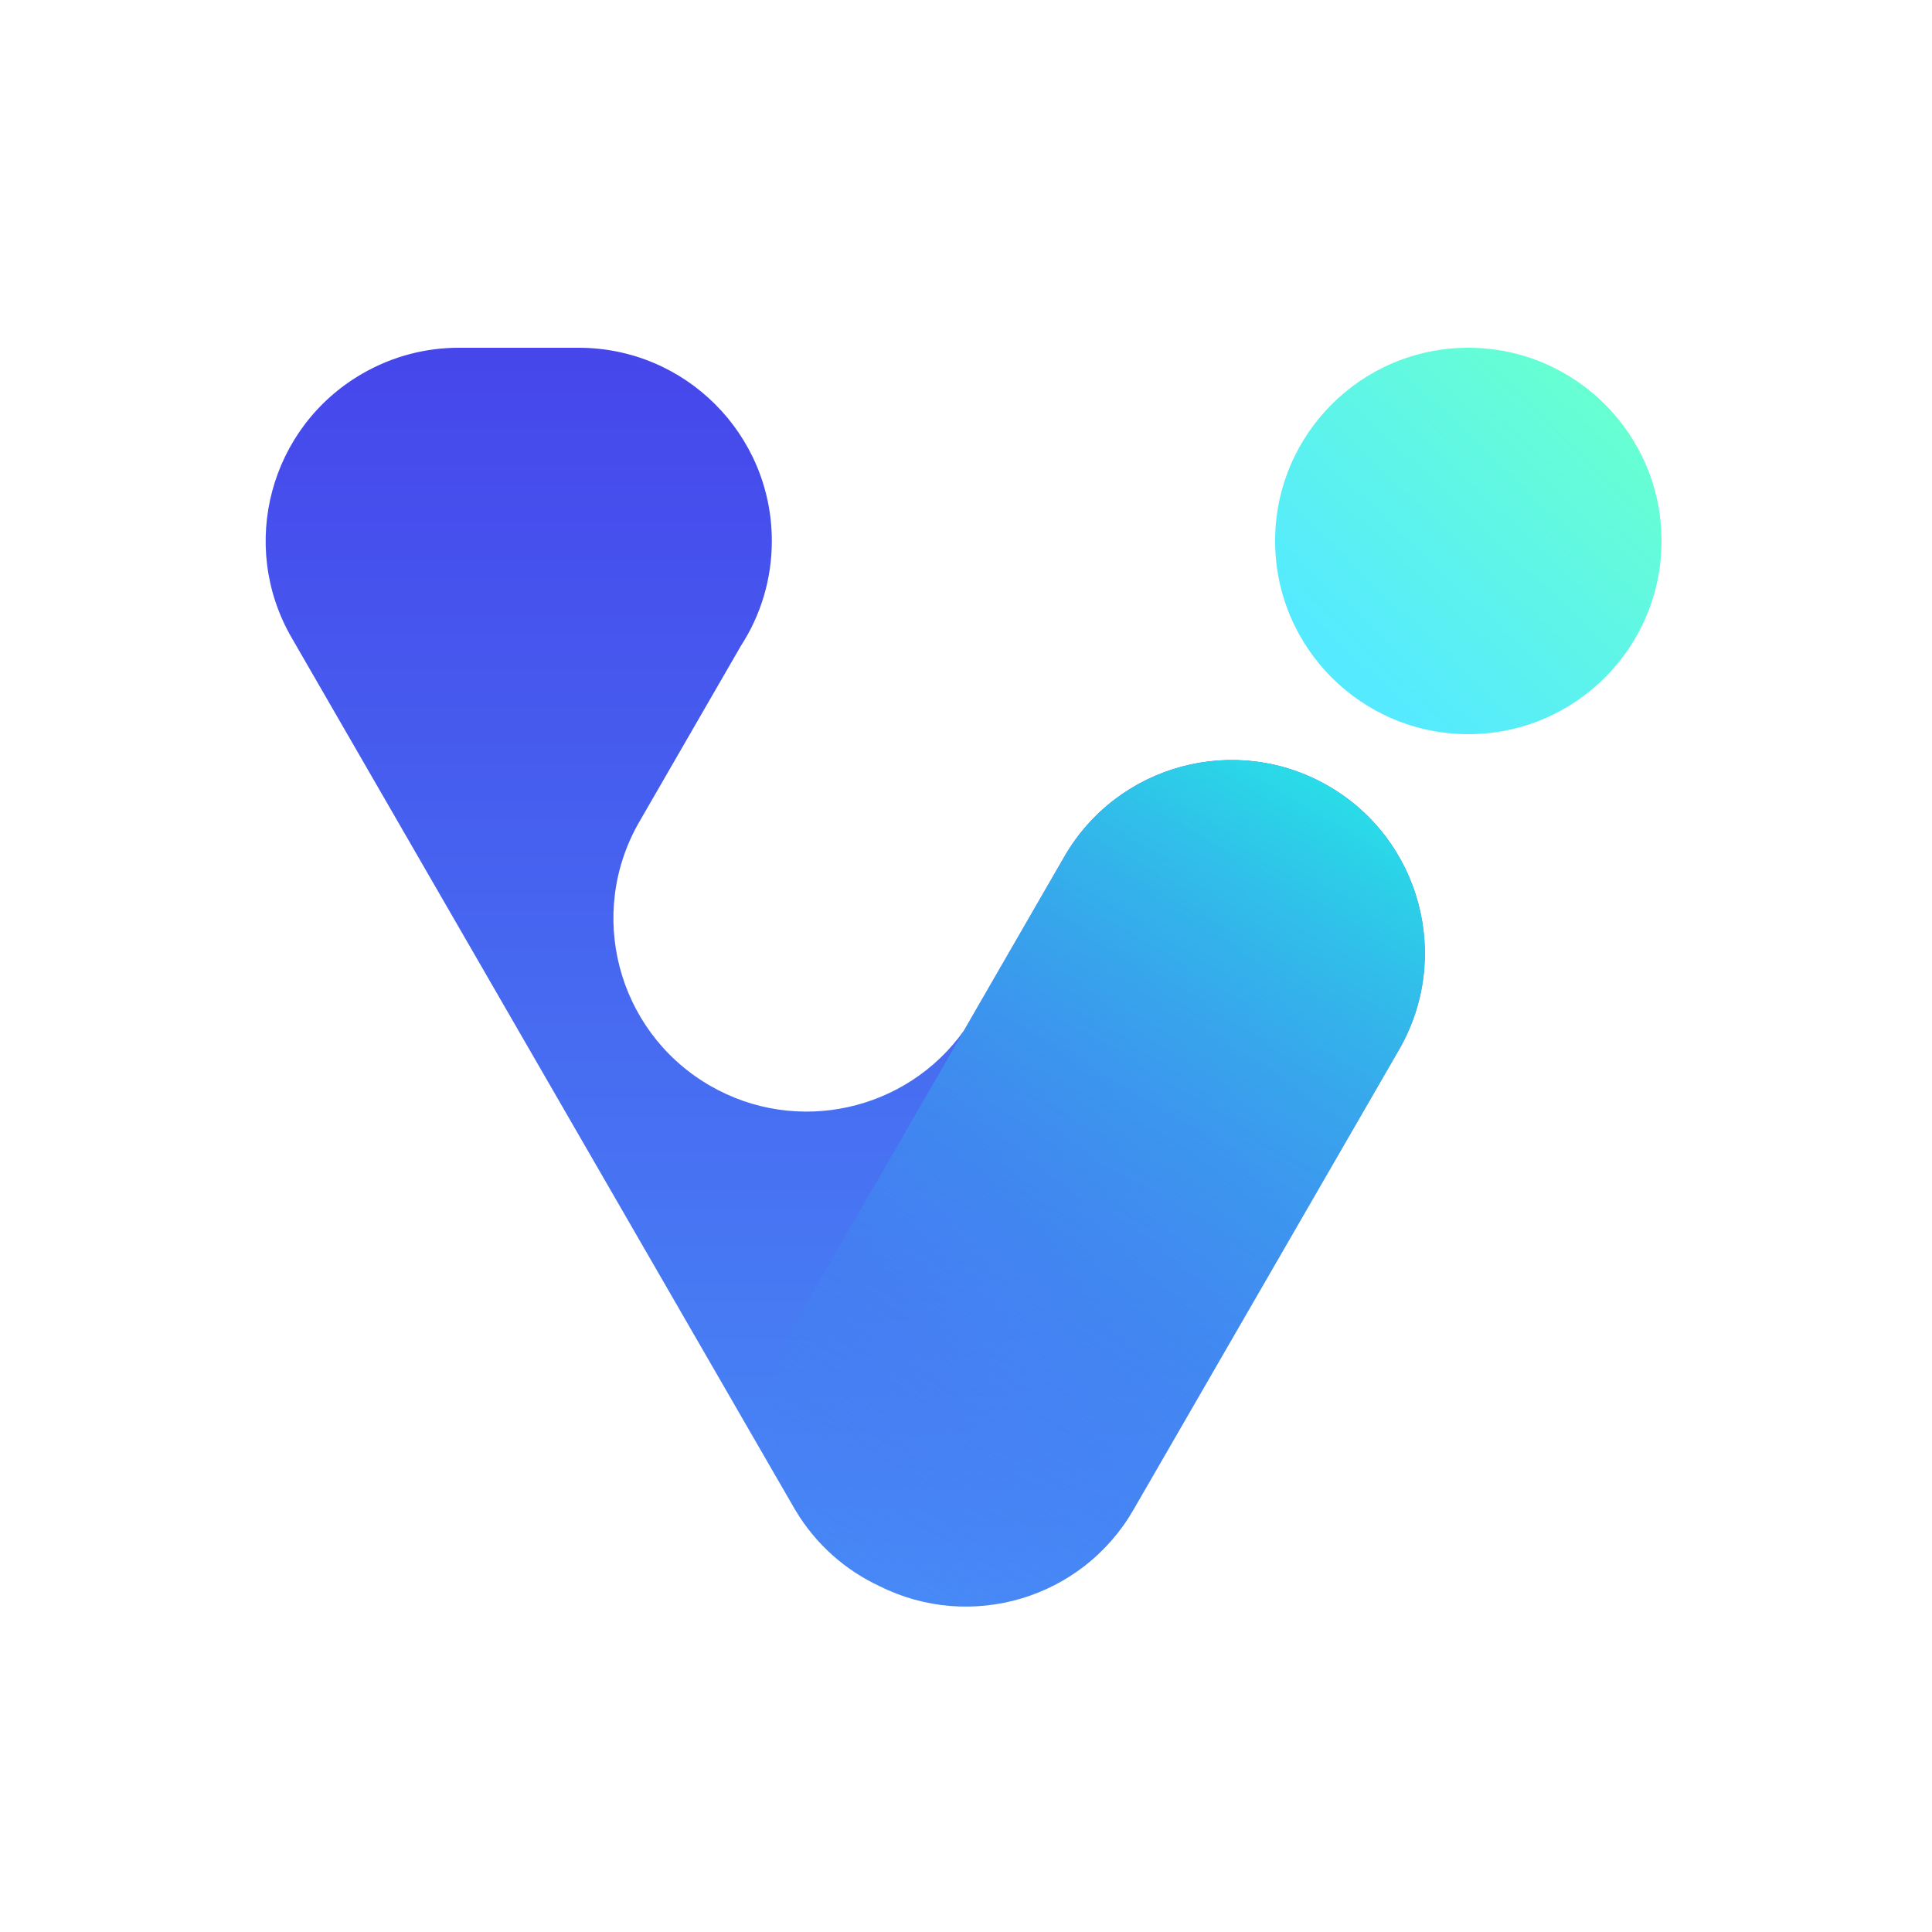
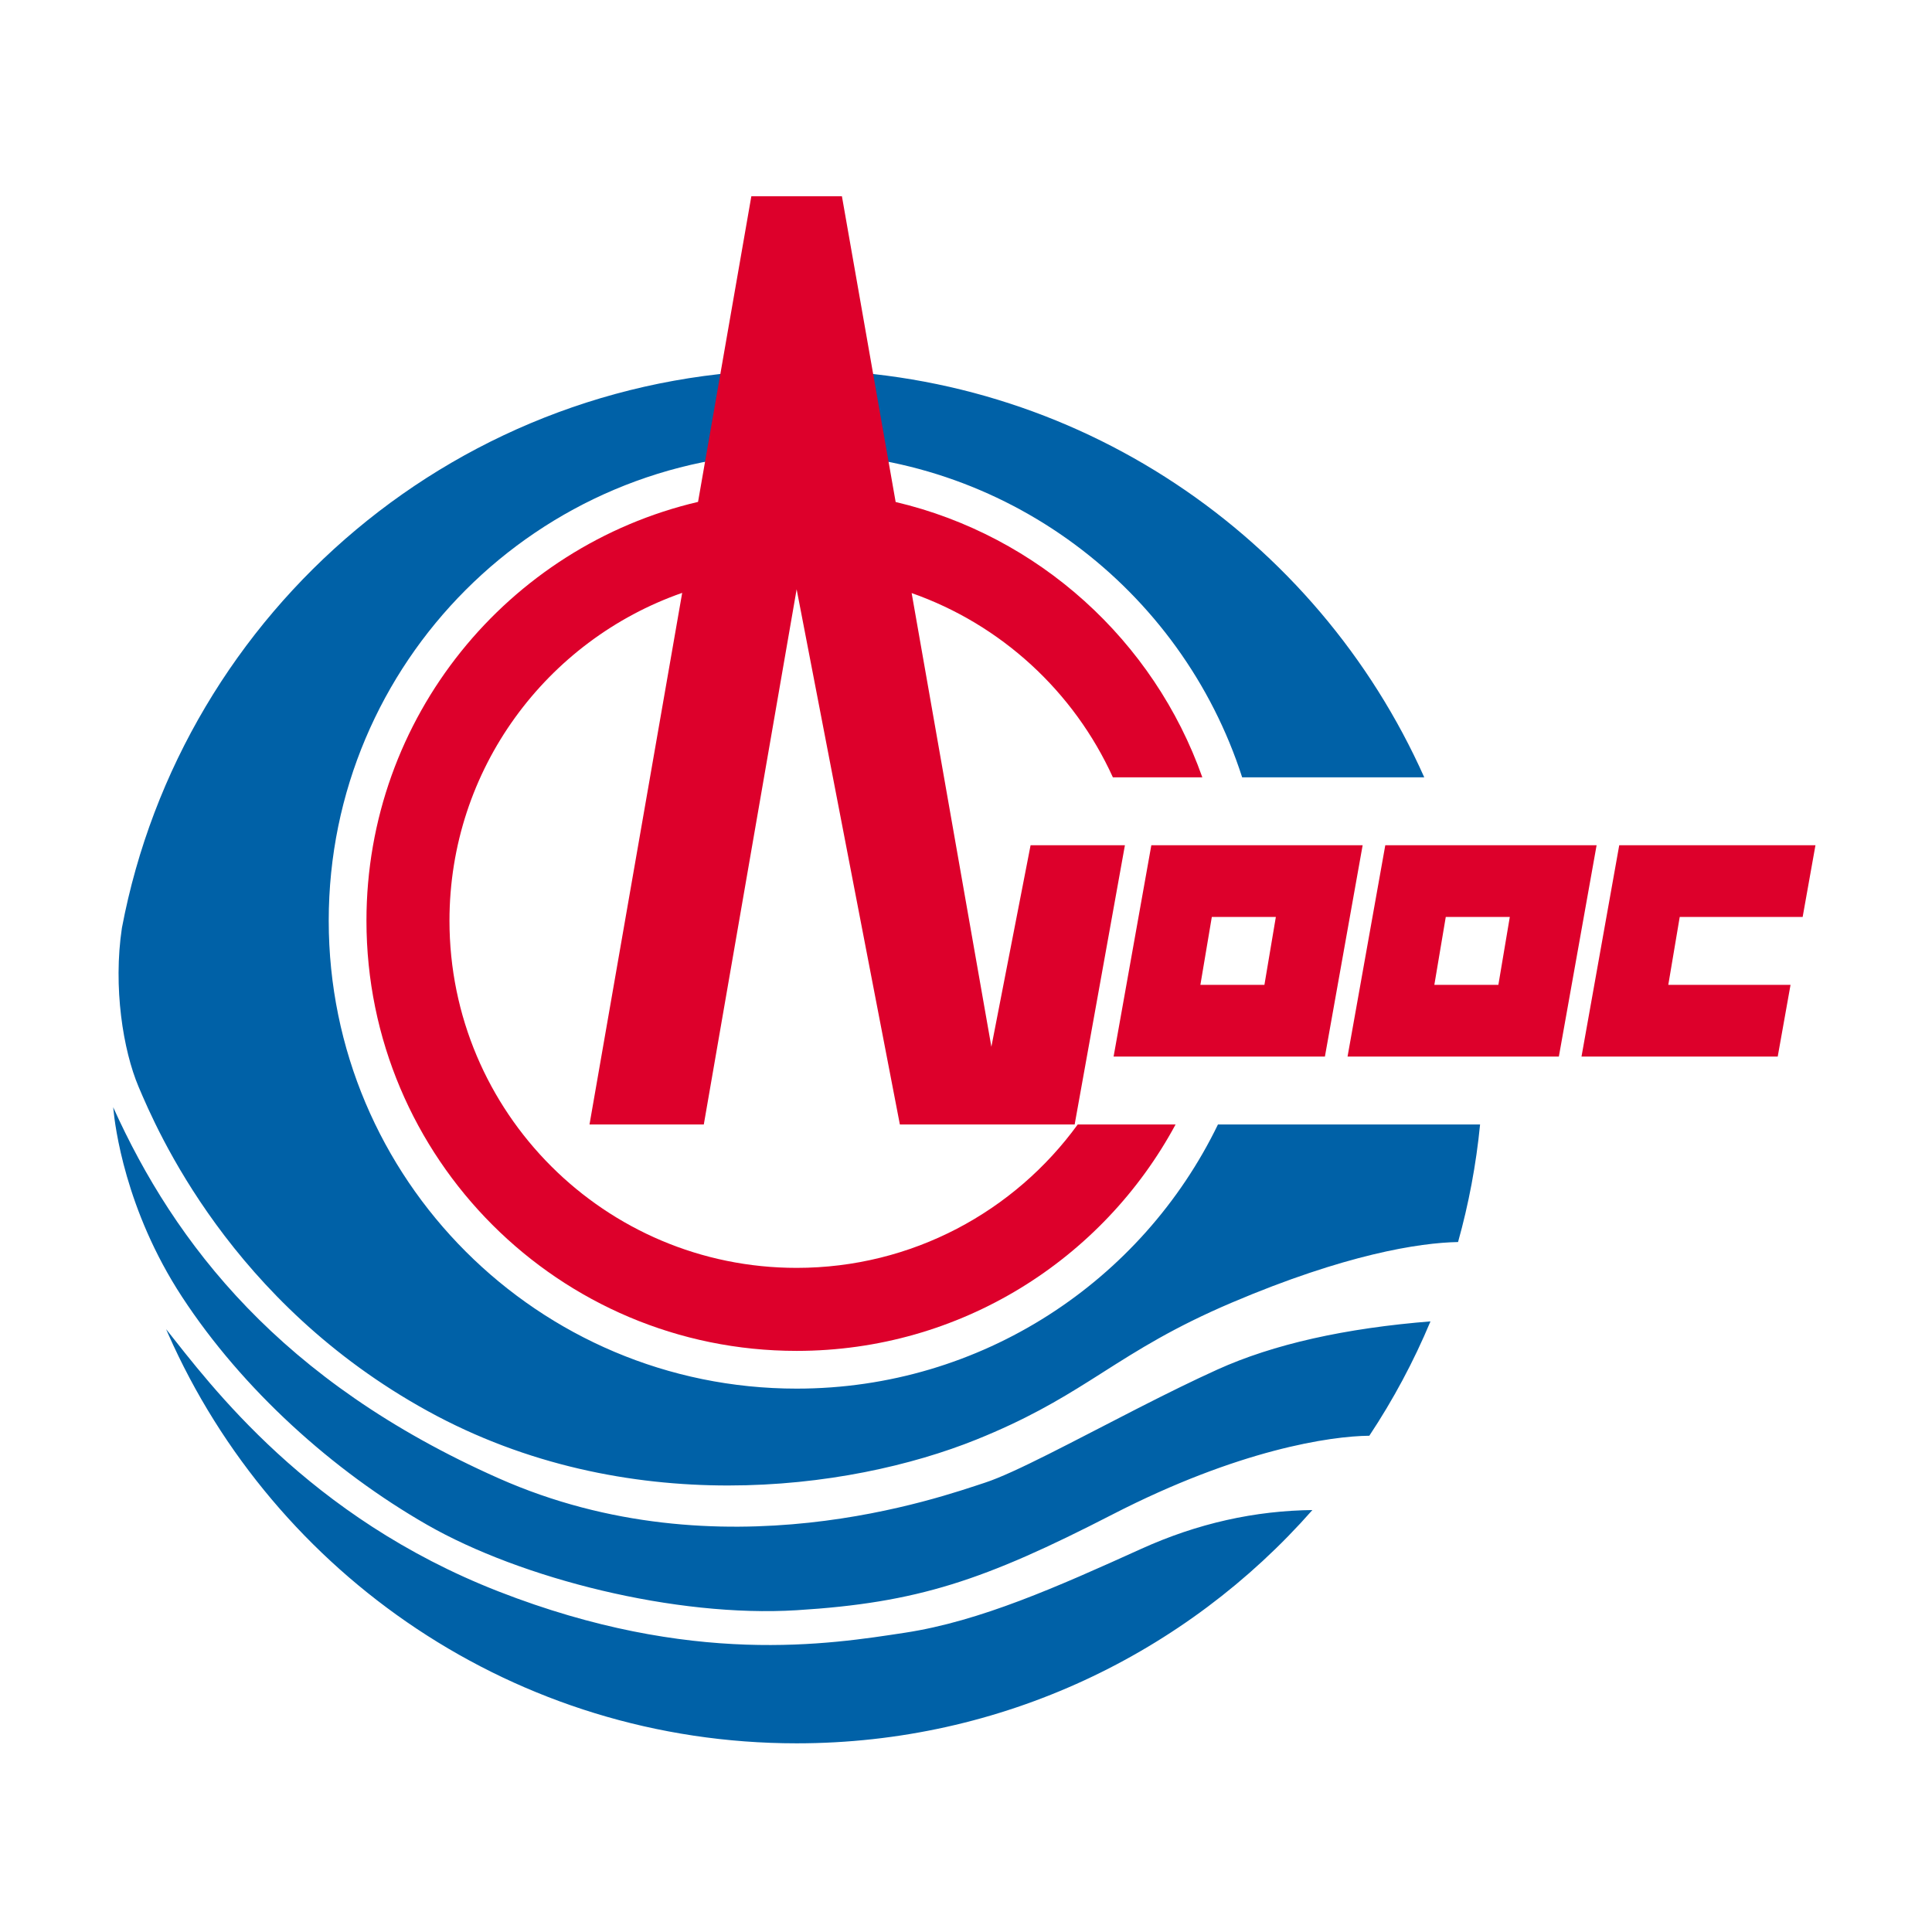
<svg xmlns="http://www.w3.org/2000/svg" width="400px" height="400px" viewBox="0 0 400 400" version="1.1">
-   <defs>
-     <linearGradient x1="50%" y1="0%" x2="50%" y2="100%" id="linearGradient-1">
-       <stop stop-color="#4646EB" offset="0%" />
-       <stop stop-color="#478AF6" offset="100%" />
-     </linearGradient>
-     <linearGradient x1="50%" y1="0%" x2="50%" y2="100%" id="linearGradient-2">
-       <stop stop-color="#29DCE7" offset="0%" />
-       <stop stop-color="#4570F2" stop-opacity="0" offset="100%" />
-     </linearGradient>
-     <linearGradient x1="83.748%" y1="13.764%" x2="19.184%" y2="81.839%" id="linearGradient-3">
-       <stop stop-color="#67FFD2" offset="0%" />
-       <stop stop-color="#55EAFF" offset="100%" />
-     </linearGradient>
-   </defs>
-   <g id="svg" stroke="none" stroke-width="1" fill="none" fill-rule="evenodd">
-     <g id="v">
+   <g id="SVG" stroke="none" stroke-width="1" fill="none" fill-rule="evenodd">
+     <g id="海油logo">
      <rect id="矩形" x="0" y="0" width="400" height="400" />
-       <g id="编组" transform="translate(55, 72)">
-         <path d="M64.8,0 C86.891,0 104.8,17.909 104.8,40 C104.8,48.017 102.442,55.483 98.381,61.742 L77.366,98.14 C66.43,117.08 72.746,141.247 91.437,152.446 L92.007,152.781 C110.004,163.172 132.721,157.987 144.546,141.408 L165.359,105.359 C176.405,86.227 200.868,79.672 220,90.718 C239.132,101.764 245.687,126.227 234.641,145.359 L179.641,240.622 C169,259.052 145.907,265.811 127.124,256.407 C120.106,253.147 113.964,247.825 109.701,240.71 L109.366,240.14 L5.366,60.007 C-5.68,40.875 0.875,16.411 20.007,5.366 C26.329,1.716 33.233,-0.013 40.043,6.82723412e-05 L40.087,0 L40.087,0 Z" id="形状结合" fill="url(#linearGradient-1)" />
-         <rect id="矩形备份-3" fill="url(#linearGradient-2)" transform="translate(172.5, 172.9904) rotate(30) translate(-172.5, -172.9904) " x="132.5" y="77.99" width="80" height="190" rx="40" />
-         <circle id="椭圆形备份" fill="url(#linearGradient-3)" cx="249" cy="40" r="40" />
+       <g id="编组" transform="translate(23.4375, 40.625)">
+         <path d="M10.956,234.569 C20.095,246.056 40.353,273.49 79.81,288.879 C119.782,304.468 148.365,299.781 163.93,297.411 C179.495,295.04 195.503,287.897 212.892,280.026 C224.485,274.779 236.393,272.107 248.615,272.009 L248.278,272.015 C222.221,301.627 184.04,320.312 141.496,320.312 C83.385,320.312 33.416,285.453 11.361,235.504 Z M-0.001,188.622 C12.743,216.855 34.637,245.396 79.81,265.441 C125.812,285.854 171.611,269.226 180.466,266.355 C186.596,264.368 198.967,257.681 211.77,251.142 L212.991,250.52 C218.283,247.827 223.618,245.186 228.587,242.938 C240.179,237.69 255,234.353 273.049,232.926 L272.726,232.954 C269.245,241.277 264.995,249.198 260.066,256.629 C252.057,256.707 233.061,259.47 206.876,272.934 C180.292,286.605 166.552,291.213 141.496,292.754 C116.439,294.294 84.472,286.23 64.988,275.067 C45.504,263.904 26.801,247.063 14.244,227.861 C2.437,209.806 0.349,192.345 0.033,188.956 L0.033,188.956 Z M141.496,35.938 C199.438,35.938 249.285,70.595 271.438,120.312 L233.737,120.312 C221.201,81.332 184.642,53.125 141.496,53.125 C87.993,53.125 44.621,96.497 44.621,150 C44.621,203.503 87.993,246.875 141.496,246.875 C179.876,246.875 213.043,224.556 228.726,192.189 L282.996,192.188 C282.177,200.533 280.636,208.666 278.437,216.525 C270.411,216.67 255.095,219.073 231.582,229.073 C219.591,234.173 212.186,238.874 204.991,243.445 L203.825,244.185 C203.631,244.308 203.437,244.431 203.242,244.554 L202.074,245.292 C195.635,249.342 188.892,253.318 178.738,257.412 C152.133,268.139 106.07,274.02 65.171,251.547 C24.273,229.073 8.99,193.193 5.256,184.388 C2.042,176.809 -0.046,163.746 1.804,151.484 C14.272,85.689 72.074,35.938 141.496,35.938 Z" id="形状结合" fill="#0061A7" />
+         <path d="M150.871,0 L161.998,63.309 C191.592,70.281 215.488,92.015 225.49,120.312 L206.972,120.312 C198.912,102.564 183.848,88.672 165.31,82.164 L181.816,176.097 L189.933,134.375 L209.464,134.375 L199.058,192.188 L162.871,192.188 L141.498,81.382 L122.277,192.188 L98.611,192.188 L117.802,82.122 C89.748,91.914 69.621,118.606 69.621,150 C69.621,189.695 101.8,221.875 141.496,221.875 C165.428,221.875 186.629,210.178 199.693,192.188 L219.952,192.187 C204.914,220.095 175.42,239.062 141.496,239.062 C92.308,239.062 52.433,199.188 52.433,150 C52.433,107.835 81.734,72.514 121.085,63.287 L132.121,0 L150.871,0 Z M258.683,134.375 L250.871,178.125 L207.121,178.125 L214.933,134.375 L258.683,134.375 Z M307.121,134.375 L299.308,178.125 L255.558,178.125 L263.371,134.375 L307.121,134.375 Z M352.433,134.375 L349.783,149.218 L324.332,149.219 L321.964,163.281 L347.272,163.281 L344.621,178.125 L303.996,178.125 L311.808,134.375 L352.433,134.375 Z M240.714,149.219 L227.457,149.219 L225.089,163.281 L238.347,163.281 L240.714,149.219 Z M289.152,149.219 L275.894,149.219 L273.527,163.281 L286.784,163.281 L289.152,149.219 Z" id="形状结合" fill="#DD002B" />
      </g>
    </g>
  </g>
</svg>
